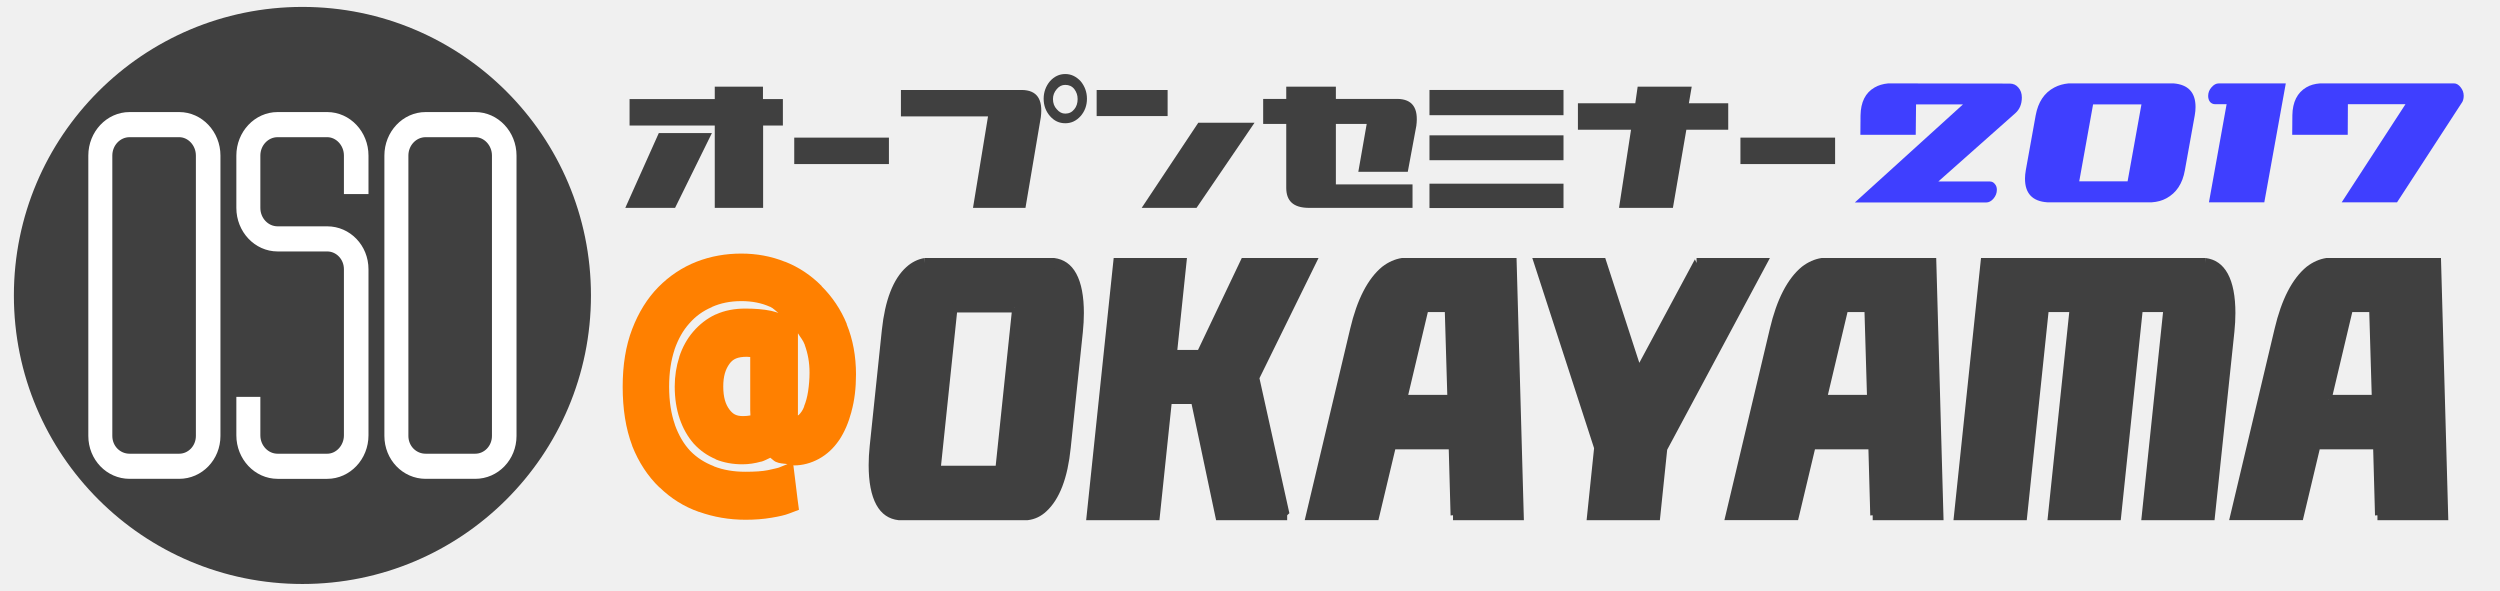
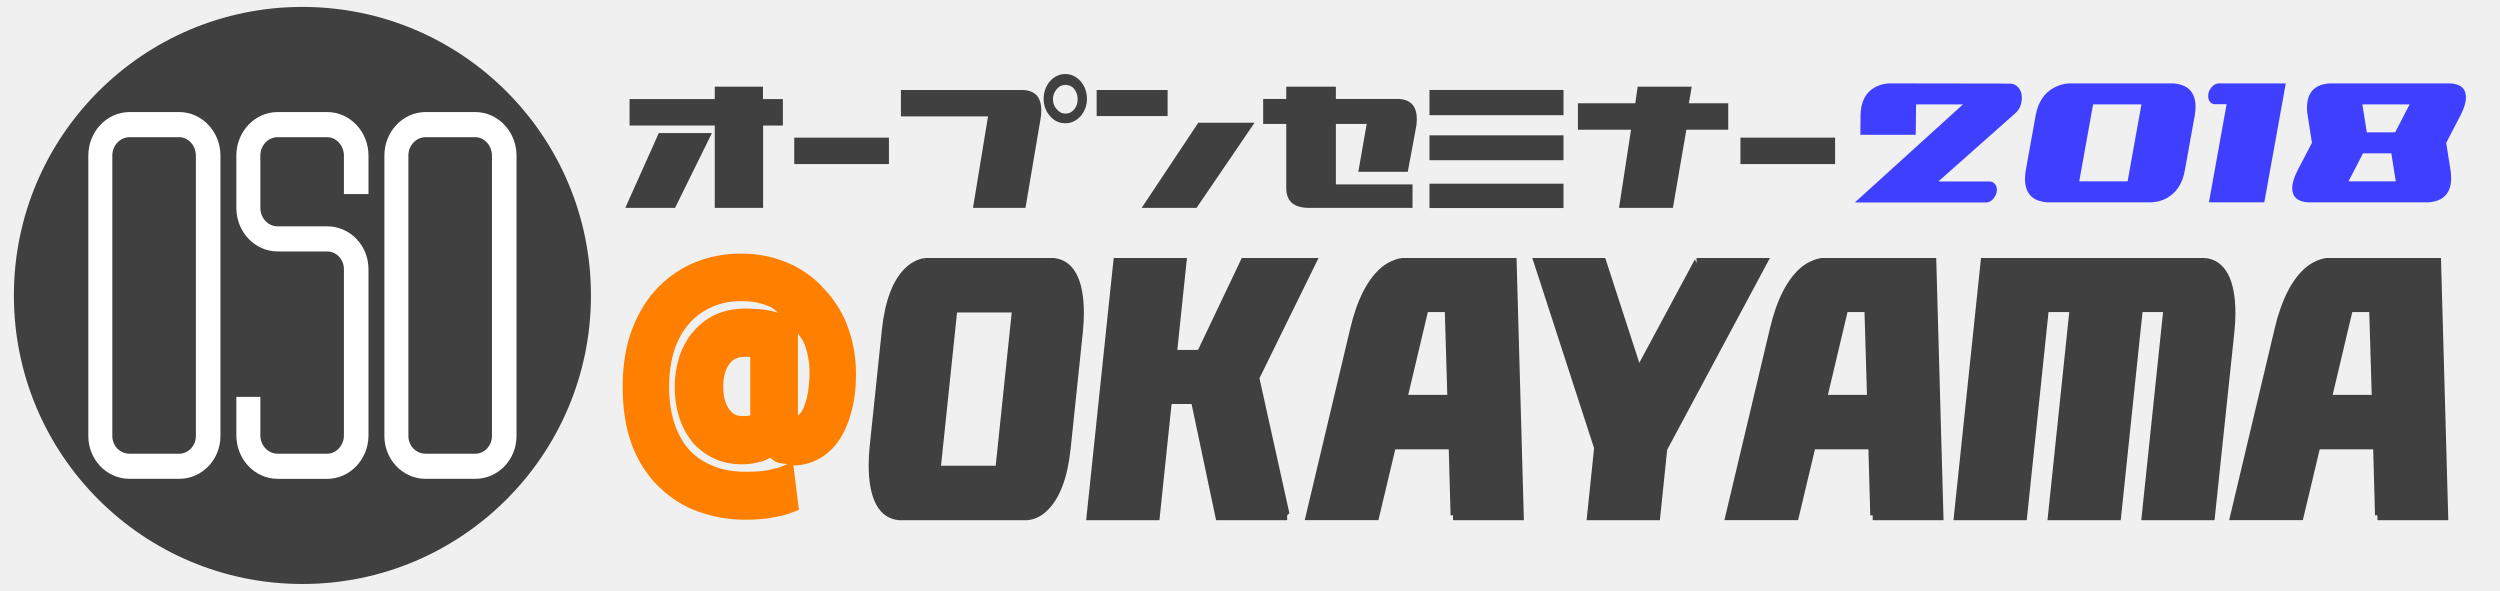
<svg xmlns="http://www.w3.org/2000/svg" xmlns:xlink="http://www.w3.org/1999/xlink" width="360.59" height="85.23" id="svg2" version="1.1">
  <defs id="defs4">
    <linearGradient id="linearGradient3884">
      <stop style="stop-color:#000000;stop-opacity:1;" offset="0" id="stop3886" />
      <stop style="stop-color:#000000;stop-opacity:0;" offset="1" id="stop3888" />
    </linearGradient>
    <linearGradient id="linearGradient3874">
      <stop style="stop-color:#4040ff;stop-opacity:1;" offset="0" id="stop3876" />
      <stop id="stop3882" offset="0.5" style="stop-color:#c0c0ff;stop-opacity:1;" />
      <stop style="stop-color:#4040ff;stop-opacity:1;" offset="1" id="stop3878" />
    </linearGradient>
    <linearGradient xlink:href="#linearGradient3874" id="linearGradient3880" x1="213.786" y1="323.068" x2="214.434" y2="350.925" gradientUnits="userSpaceOnUse" gradientTransform="translate(20.79455,7.398888)" />
    <linearGradient xlink:href="#linearGradient3884" id="linearGradient3890" x1="225.714" y1="343.791" x2="240.714" y2="371.648" gradientUnits="userSpaceOnUse" gradientTransform="translate(20.79455,7.398888)" />
    <linearGradient xlink:href="#linearGradient3884-2" id="linearGradient3890-9" x1="225.714" y1="343.791" x2="240.714" y2="371.648" gradientUnits="userSpaceOnUse" gradientTransform="translate(7.857143,15.71429)" />
    <linearGradient id="linearGradient3884-2">
      <stop style="stop-color:#000000;stop-opacity:1;" offset="0" id="stop3886-3" />
      <stop style="stop-color:#000000;stop-opacity:0;" offset="1" id="stop3888-7" />
    </linearGradient>
    <linearGradient xlink:href="#linearGradient3874-8" id="linearGradient3880-7" x1="213.786" y1="323.068" x2="214.434" y2="350.925" gradientUnits="userSpaceOnUse" gradientTransform="translate(7.857143,15.71429)" />
    <linearGradient id="linearGradient3874-8">
      <stop style="stop-color:#8080ff;stop-opacity:1;" offset="0" id="stop3876-1" />
      <stop id="stop3882-3" offset="0.5" style="stop-color:#e0e0ff;stop-opacity:1;" />
      <stop style="stop-color:#8080ff;stop-opacity:1;" offset="1" id="stop3878-5" />
    </linearGradient>
    <linearGradient xlink:href="#linearGradient3884-2" id="linearGradient3911" x1="225.714" y1="343.791" x2="240.714" y2="371.648" gradientUnits="userSpaceOnUse" gradientTransform="translate(7.857143,15.71429)" />
    <linearGradient xlink:href="#linearGradient3874-8" id="linearGradient3919" x1="213.786" y1="323.068" x2="214.434" y2="350.925" gradientUnits="userSpaceOnUse" gradientTransform="translate(7.857143,15.71429)" />
    <linearGradient id="linearGradient3921">
      <stop style="stop-color:#8080ff;stop-opacity:1;" offset="0" id="stop3923" />
      <stop id="stop3925" offset="0.5" style="stop-color:#e0e0ff;stop-opacity:1;" />
      <stop style="stop-color:#8080ff;stop-opacity:1;" offset="1" id="stop3927" />
    </linearGradient>
    <linearGradient y2="371.648" x2="240.714" y1="343.791" x1="225.714" gradientTransform="translate(20.79455,7.398878)" gradientUnits="userSpaceOnUse" id="linearGradient3931" xlink:href="#linearGradient3884-2" />
    <linearGradient y2="371.648" x2="240.714" y1="343.791" x1="225.714" gradientTransform="translate(124.4616,29.29427)" gradientUnits="userSpaceOnUse" id="linearGradient3931-4" xlink:href="#linearGradient3884-2-4" />
    <linearGradient id="linearGradient3884-2-4">
      <stop style="stop-color:#000000;stop-opacity:1;" offset="0" id="stop3886-3-4" />
      <stop style="stop-color:#000000;stop-opacity:0;" offset="1" id="stop3888-7-8" />
    </linearGradient>
    <linearGradient y2="371.648" x2="240.714" y1="343.791" x1="225.714" gradientTransform="translate(124.4616,29.29427)" gradientUnits="userSpaceOnUse" id="linearGradient3998" xlink:href="#linearGradient3884-2-4" />
    <linearGradient y2="371.648" x2="240.714" y1="343.791" x1="225.714" gradientTransform="translate(20.79455,7.398878)" gradientUnits="userSpaceOnUse" id="linearGradient4008" xlink:href="#linearGradient3884-2-4" />
    <linearGradient xlink:href="#linearGradient3884-2-4" id="linearGradient4045" gradientUnits="userSpaceOnUse" gradientTransform="translate(20.79455,7.398878)" x1="225.714" y1="343.791" x2="240.714" y2="371.648" />
    <linearGradient xlink:href="#linearGradient3884-2" id="linearGradient4047" gradientUnits="userSpaceOnUse" gradientTransform="translate(20.79455,7.398878)" x1="225.714" y1="343.791" x2="240.714" y2="371.648" />
    <linearGradient xlink:href="#linearGradient3884" id="linearGradient4049" gradientUnits="userSpaceOnUse" gradientTransform="translate(20.79455,7.398888)" x1="225.714" y1="343.791" x2="240.714" y2="371.648" />
    <linearGradient xlink:href="#linearGradient3874" id="linearGradient4051" gradientUnits="userSpaceOnUse" gradientTransform="translate(20.79455,7.398888)" x1="213.786" y1="323.068" x2="214.434" y2="350.925" />
    <linearGradient xlink:href="#linearGradient3884-2-4" id="linearGradient4079" gradientUnits="userSpaceOnUse" gradientTransform="translate(20.79455,7.398878)" x1="225.714" y1="343.791" x2="240.714" y2="371.648" />
    <linearGradient xlink:href="#linearGradient3884-2" id="linearGradient4081" gradientUnits="userSpaceOnUse" gradientTransform="translate(20.79455,7.398878)" x1="225.714" y1="343.791" x2="240.714" y2="371.648" />
    <linearGradient xlink:href="#linearGradient3884" id="linearGradient4083" gradientUnits="userSpaceOnUse" gradientTransform="translate(20.79455,7.398888)" x1="225.714" y1="343.791" x2="240.714" y2="371.648" />
    <linearGradient xlink:href="#linearGradient3874" id="linearGradient4085" gradientUnits="userSpaceOnUse" gradientTransform="translate(20.79455,7.398888)" x1="213.786" y1="323.068" x2="214.434" y2="350.925" />
    <linearGradient xlink:href="#linearGradient3884-2-4" id="linearGradient4136" gradientUnits="userSpaceOnUse" gradientTransform="translate(20.79455,7.398878)" x1="225.714" y1="343.791" x2="240.714" y2="371.648" />
    <linearGradient xlink:href="#linearGradient3884-2" id="linearGradient4138" gradientUnits="userSpaceOnUse" gradientTransform="translate(20.79455,7.398878)" x1="225.714" y1="343.791" x2="240.714" y2="371.648" />
    <linearGradient xlink:href="#linearGradient3884" id="linearGradient4140" gradientUnits="userSpaceOnUse" gradientTransform="translate(20.79455,7.398888)" x1="225.714" y1="343.791" x2="240.714" y2="371.648" />
    <linearGradient xlink:href="#linearGradient3874" id="linearGradient4142" gradientUnits="userSpaceOnUse" gradientTransform="translate(20.79455,7.398888)" x1="213.786" y1="323.068" x2="214.434" y2="350.925" />
    <linearGradient xlink:href="#linearGradient3884-2-4" id="linearGradient4170" gradientUnits="userSpaceOnUse" gradientTransform="translate(20.79455,7.398878)" x1="225.714" y1="343.791" x2="240.714" y2="371.648" />
    <linearGradient xlink:href="#linearGradient3884-2" id="linearGradient4172" gradientUnits="userSpaceOnUse" gradientTransform="translate(20.79455,7.398878)" x1="225.714" y1="343.791" x2="240.714" y2="371.648" />
    <linearGradient xlink:href="#linearGradient3884" id="linearGradient4174" gradientUnits="userSpaceOnUse" gradientTransform="translate(20.79455,7.398888)" x1="225.714" y1="343.791" x2="240.714" y2="371.648" />
    <linearGradient xlink:href="#linearGradient3874" id="linearGradient4176" gradientUnits="userSpaceOnUse" gradientTransform="translate(20.79455,7.398888)" x1="213.786" y1="323.068" x2="214.434" y2="350.925" />
    <linearGradient xlink:href="#linearGradient3884-2-4" id="linearGradient4209" gradientUnits="userSpaceOnUse" gradientTransform="translate(20.79455,7.398878)" x1="225.714" y1="343.791" x2="240.714" y2="371.648" />
    <linearGradient xlink:href="#linearGradient3884-2" id="linearGradient4211" gradientUnits="userSpaceOnUse" gradientTransform="translate(20.79455,7.398878)" x1="225.714" y1="343.791" x2="240.714" y2="371.648" />
    <linearGradient xlink:href="#linearGradient3884" id="linearGradient4213" gradientUnits="userSpaceOnUse" gradientTransform="translate(20.79455,7.398888)" x1="225.714" y1="343.791" x2="240.714" y2="371.648" />
    <linearGradient xlink:href="#linearGradient3874" id="linearGradient4215" gradientUnits="userSpaceOnUse" gradientTransform="translate(20.79455,7.398888)" x1="213.786" y1="323.068" x2="214.434" y2="350.925" />
    <linearGradient xlink:href="#linearGradient3884-2-4" id="linearGradient4249" gradientUnits="userSpaceOnUse" gradientTransform="translate(20.79455,7.398878)" x1="225.714" y1="343.791" x2="240.714" y2="371.648" />
    <linearGradient xlink:href="#linearGradient3884-2" id="linearGradient4251" gradientUnits="userSpaceOnUse" gradientTransform="translate(20.79455,7.398878)" x1="225.714" y1="343.791" x2="240.714" y2="371.648" />
    <linearGradient xlink:href="#linearGradient3884" id="linearGradient4253" gradientUnits="userSpaceOnUse" gradientTransform="translate(20.79455,7.398888)" x1="225.714" y1="343.791" x2="240.714" y2="371.648" />
    <linearGradient xlink:href="#linearGradient3874" id="linearGradient4255" gradientUnits="userSpaceOnUse" gradientTransform="translate(20.79455,7.398888)" x1="213.786" y1="323.068" x2="214.434" y2="350.925" />
    <linearGradient xlink:href="#linearGradient3884-2-4" id="linearGradient4281" gradientUnits="userSpaceOnUse" gradientTransform="translate(20.79455,7.398878)" x1="225.714" y1="343.791" x2="240.714" y2="371.648" />
    <linearGradient xlink:href="#linearGradient3884-2" id="linearGradient4283" gradientUnits="userSpaceOnUse" gradientTransform="translate(20.79455,7.398878)" x1="225.714" y1="343.791" x2="240.714" y2="371.648" />
    <linearGradient xlink:href="#linearGradient3884" id="linearGradient4285" gradientUnits="userSpaceOnUse" gradientTransform="translate(20.79455,7.398888)" x1="225.714" y1="343.791" x2="240.714" y2="371.648" />
    <linearGradient xlink:href="#linearGradient3874" id="linearGradient4287" gradientUnits="userSpaceOnUse" gradientTransform="translate(20.79455,7.398888)" x1="213.786" y1="323.068" x2="214.434" y2="350.925" />
    <linearGradient xlink:href="#linearGradient3884" id="linearGradient4291" gradientUnits="userSpaceOnUse" gradientTransform="matrix(1.27637,0,0,1.27637,-27.88458,260.7802)" x1="225.714" y1="343.791" x2="240.714" y2="371.648" />
    <linearGradient xlink:href="#linearGradient3874" id="linearGradient4293" gradientUnits="userSpaceOnUse" gradientTransform="matrix(1.27637,0,0,1.27637,-27.88458,260.7802)" x1="213.786" y1="323.068" x2="214.434" y2="350.925" />
    <linearGradient xlink:href="#linearGradient3884-2" id="linearGradient4297" gradientUnits="userSpaceOnUse" gradientTransform="matrix(1.27637,0,0,1.27637,-27.88458,260.7802)" x1="225.714" y1="343.791" x2="240.714" y2="371.648" />
    <linearGradient xlink:href="#linearGradient3884-2-4" id="linearGradient4301" gradientUnits="userSpaceOnUse" gradientTransform="matrix(1.27637,0,0,1.27637,-27.88458,260.7802)" x1="225.714" y1="343.791" x2="240.714" y2="371.648" />
    <linearGradient xlink:href="#linearGradient3884-2-4" id="linearGradient4374" gradientUnits="userSpaceOnUse" gradientTransform="matrix(1.27637,0,0,1.27637,-27.88458,260.7802)" x1="225.714" y1="343.791" x2="240.714" y2="371.648" />
    <linearGradient xlink:href="#linearGradient3884-2" id="linearGradient4376" gradientUnits="userSpaceOnUse" gradientTransform="matrix(1.27637,0,0,1.27637,-27.88458,260.7802)" x1="225.714" y1="343.791" x2="240.714" y2="371.648" />
    <linearGradient xlink:href="#linearGradient3884" id="linearGradient4378" gradientUnits="userSpaceOnUse" gradientTransform="matrix(1.27637,0,0,1.27637,-27.88458,260.7802)" x1="225.714" y1="343.791" x2="240.714" y2="371.648" />
    <linearGradient xlink:href="#linearGradient3874" id="linearGradient4380" gradientUnits="userSpaceOnUse" gradientTransform="matrix(1.27637,0,0,1.27637,-27.88458,260.7802)" x1="213.786" y1="323.068" x2="214.434" y2="350.925" />
    <linearGradient xlink:href="#linearGradient3884-2-4" id="linearGradient3112" gradientUnits="userSpaceOnUse" gradientTransform="matrix(1.27637,0,0,1.27637,-27.88458,260.7802)" x1="225.714" y1="343.791" x2="240.714" y2="371.648" />
    <linearGradient xlink:href="#linearGradient3884-2" id="linearGradient3114" gradientUnits="userSpaceOnUse" gradientTransform="matrix(1.27637,0,0,1.27637,-27.88458,260.7802)" x1="225.714" y1="343.791" x2="240.714" y2="371.648" />
    <linearGradient xlink:href="#linearGradient3884" id="linearGradient3116" gradientUnits="userSpaceOnUse" gradientTransform="matrix(1.27637,0,0,1.27637,-27.88458,260.7802)" x1="225.714" y1="343.791" x2="240.714" y2="371.648" />
    <linearGradient xlink:href="#linearGradient3874" id="linearGradient3118" gradientUnits="userSpaceOnUse" gradientTransform="matrix(1.27637,0,0,1.27637,-27.88458,260.7802)" x1="213.786" y1="323.068" x2="214.434" y2="350.925" />
    <linearGradient xlink:href="#linearGradient3884" id="linearGradient3122" gradientUnits="userSpaceOnUse" gradientTransform="matrix(1.27637,0,0,1.27637,-27.88458,260.7802)" x1="225.714" y1="343.791" x2="240.714" y2="371.648" />
    <linearGradient xlink:href="#linearGradient3874" id="linearGradient3124" gradientUnits="userSpaceOnUse" gradientTransform="matrix(1.27637,0,0,1.27637,-27.88458,260.7802)" x1="213.786" y1="323.068" x2="214.434" y2="350.925" />
    <linearGradient xlink:href="#linearGradient3884-2" id="linearGradient3128" gradientUnits="userSpaceOnUse" gradientTransform="matrix(1.27637,0,0,1.27637,-31.79397,263.0565)" x1="225.714" y1="343.791" x2="240.714" y2="371.648" />
    <linearGradient xlink:href="#linearGradient3884-2-4" id="linearGradient3132" gradientUnits="userSpaceOnUse" gradientTransform="matrix(1.27637,0,0,1.27637,-31.79397,263.0565)" x1="225.714" y1="343.791" x2="240.714" y2="371.648" />
    <linearGradient xlink:href="#linearGradient3874" id="linearGradient3923" gradientUnits="userSpaceOnUse" gradientTransform="matrix(1.27637,0,0,1.27637,-31.79397,263.0565)" x1="213.786" y1="323.068" x2="214.434" y2="350.925" />
    <linearGradient xlink:href="#linearGradient3874" id="linearGradient3925" gradientUnits="userSpaceOnUse" gradientTransform="matrix(1.27637,0,0,1.27637,-31.79397,263.0565)" x1="213.786" y1="323.068" x2="214.434" y2="350.925" />
    <linearGradient xlink:href="#linearGradient3884-2-4" id="linearGradient3129" gradientUnits="userSpaceOnUse" gradientTransform="matrix(1.27637,0,0,1.27637,-31.79397,263.0565)" x1="225.714" y1="343.791" x2="240.714" y2="371.648" />
    <linearGradient xlink:href="#linearGradient3884-2" id="linearGradient3131" gradientUnits="userSpaceOnUse" gradientTransform="matrix(1.27637,0,0,1.27637,-31.79397,263.0565)" x1="225.714" y1="343.791" x2="240.714" y2="371.648" />
    <linearGradient xlink:href="#linearGradient3874" id="linearGradient3133" gradientUnits="userSpaceOnUse" gradientTransform="matrix(1.27637,0,0,1.27637,-31.79397,263.0565)" x1="213.786" y1="323.068" x2="214.434" y2="350.925" />
    <linearGradient xlink:href="#linearGradient3874" id="linearGradient3135" gradientUnits="userSpaceOnUse" gradientTransform="matrix(1.27637,0,0,1.27637,-31.79397,263.0565)" x1="213.786" y1="323.068" x2="214.434" y2="350.925" />
    <linearGradient xlink:href="#linearGradient3884-2-4" id="linearGradient3163" gradientUnits="userSpaceOnUse" gradientTransform="matrix(1.27637,0,0,1.27637,-31.79397,263.0565)" x1="225.714" y1="343.791" x2="240.714" y2="371.648" />
    <linearGradient xlink:href="#linearGradient3884-2" id="linearGradient3165" gradientUnits="userSpaceOnUse" gradientTransform="matrix(1.27637,0,0,1.27637,-31.79397,263.0565)" x1="225.714" y1="343.791" x2="240.714" y2="371.648" />
    <linearGradient xlink:href="#linearGradient3874" id="linearGradient3167" gradientUnits="userSpaceOnUse" gradientTransform="matrix(1.27637,0,0,1.27637,-31.79397,263.0565)" x1="213.786" y1="323.068" x2="214.434" y2="350.925" />
    <linearGradient xlink:href="#linearGradient3874" id="linearGradient3169" gradientUnits="userSpaceOnUse" gradientTransform="matrix(1.27637,0,0,1.27637,-31.79397,263.0565)" x1="213.786" y1="323.068" x2="214.434" y2="350.925" />
    <linearGradient xlink:href="#linearGradient3884-2-4" id="linearGradient3195" gradientUnits="userSpaceOnUse" gradientTransform="matrix(1.27637,0,0,1.27637,-31.79397,263.0565)" x1="225.714" y1="343.791" x2="240.714" y2="371.648" />
    <linearGradient xlink:href="#linearGradient3884-2" id="linearGradient3197" gradientUnits="userSpaceOnUse" gradientTransform="matrix(1.27637,0,0,1.27637,-31.79397,263.0565)" x1="225.714" y1="343.791" x2="240.714" y2="371.648" />
    <linearGradient xlink:href="#linearGradient3874" id="linearGradient3199" gradientUnits="userSpaceOnUse" gradientTransform="matrix(1.27637,0,0,1.27637,-31.79397,263.0565)" x1="213.786" y1="323.068" x2="214.434" y2="350.925" />
    <linearGradient xlink:href="#linearGradient3874" id="linearGradient3201" gradientUnits="userSpaceOnUse" gradientTransform="matrix(1.27637,0,0,1.27637,-31.79397,263.0565)" x1="213.786" y1="323.068" x2="214.434" y2="350.925" />
    <linearGradient xlink:href="#linearGradient3884-2-4" id="linearGradient3229" gradientUnits="userSpaceOnUse" gradientTransform="matrix(1.27637,0,0,1.27637,-31.79397,263.0565)" x1="225.714" y1="343.791" x2="240.714" y2="371.648" />
    <linearGradient xlink:href="#linearGradient3884-2" id="linearGradient3231" gradientUnits="userSpaceOnUse" gradientTransform="matrix(1.27637,0,0,1.27637,-31.79397,263.0565)" x1="225.714" y1="343.791" x2="240.714" y2="371.648" />
    <linearGradient xlink:href="#linearGradient3874" id="linearGradient3233" gradientUnits="userSpaceOnUse" gradientTransform="matrix(1.27637,0,0,1.27637,-31.79397,263.0565)" x1="213.786" y1="323.068" x2="214.434" y2="350.925" />
    <linearGradient xlink:href="#linearGradient3874" id="linearGradient3235" gradientUnits="userSpaceOnUse" gradientTransform="matrix(1.27637,0,0,1.27637,-31.79397,263.0565)" x1="213.786" y1="323.068" x2="214.434" y2="350.925" />
    <linearGradient xlink:href="#linearGradient3884-2-4" id="linearGradient3137" gradientUnits="userSpaceOnUse" gradientTransform="matrix(1.27637,0,0,1.27637,-31.79397,263.0565)" x1="225.714" y1="343.791" x2="240.714" y2="371.648" />
    <linearGradient xlink:href="#linearGradient3884-2" id="linearGradient3139" gradientUnits="userSpaceOnUse" gradientTransform="matrix(1.27637,0,0,1.27637,-31.79397,263.0565)" x1="225.714" y1="343.791" x2="240.714" y2="371.648" />
    <linearGradient xlink:href="#linearGradient3874" id="linearGradient3141" gradientUnits="userSpaceOnUse" gradientTransform="matrix(1.27637,0,0,1.27637,-31.79397,263.0565)" x1="213.786" y1="323.068" x2="214.434" y2="350.925" />
    <linearGradient xlink:href="#linearGradient3874" id="linearGradient3143" gradientUnits="userSpaceOnUse" gradientTransform="matrix(1.27637,0,0,1.27637,-31.79397,263.0565)" x1="213.786" y1="323.068" x2="214.434" y2="350.925" />
    <linearGradient xlink:href="#linearGradient3884-2" id="linearGradient3153" gradientUnits="userSpaceOnUse" gradientTransform="matrix(0.9670642,0,0,0.9670642,25.11024,366.5272)" x1="225.714" y1="343.791" x2="240.714" y2="371.648" />
    <linearGradient xlink:href="#linearGradient3884-2-4" id="linearGradient3157" gradientUnits="userSpaceOnUse" gradientTransform="matrix(0.9670642,0,0,0.9670642,25.11024,366.5272)" x1="225.714" y1="343.791" x2="240.714" y2="371.648" />
    <linearGradient xlink:href="#linearGradient3884-2-4" id="linearGradient3935" gradientUnits="userSpaceOnUse" gradientTransform="matrix(0.9670642,0,0,0.9670642,25.11024,366.5272)" x1="225.714" y1="343.791" x2="240.714" y2="371.648" />
    <linearGradient xlink:href="#linearGradient3884-2" id="linearGradient3937" gradientUnits="userSpaceOnUse" gradientTransform="matrix(0.9670642,0,0,0.9670642,25.11024,366.5272)" x1="225.714" y1="343.791" x2="240.714" y2="371.648" />
    <linearGradient xlink:href="#linearGradient3884-2-4" id="linearGradient3965" gradientUnits="userSpaceOnUse" gradientTransform="matrix(0.9670642,0,0,0.9670642,25.11024,366.5272)" x1="225.714" y1="343.791" x2="240.714" y2="371.648" />
    <linearGradient xlink:href="#linearGradient3884-2" id="linearGradient3967" gradientUnits="userSpaceOnUse" gradientTransform="matrix(0.9670642,0,0,0.9670642,25.11024,366.5272)" x1="225.714" y1="343.791" x2="240.714" y2="371.648" />
    <linearGradient xlink:href="#linearGradient3884-2-4" id="linearGradient4021" gradientUnits="userSpaceOnUse" gradientTransform="matrix(0.9670642,0,0,0.9670642,25.11024,366.5272)" x1="225.714" y1="343.791" x2="240.714" y2="371.648" />
    <linearGradient xlink:href="#linearGradient3884-2" id="linearGradient4023" gradientUnits="userSpaceOnUse" gradientTransform="matrix(0.9670642,0,0,0.9670642,25.11024,366.5272)" x1="225.714" y1="343.791" x2="240.714" y2="371.648" />
    <linearGradient xlink:href="#linearGradient3884-2" id="linearGradient4029" gradientUnits="userSpaceOnUse" gradientTransform="matrix(0.9670642,0,0,0.9670642,26.6931,373.0366)" x1="225.714" y1="343.791" x2="240.714" y2="371.648" />
    <linearGradient xlink:href="#linearGradient3884-2-4" id="linearGradient4033" gradientUnits="userSpaceOnUse" gradientTransform="matrix(0.9670642,0,0,0.9670642,26.69309,373.0366)" x1="225.714" y1="343.791" x2="240.714" y2="371.648" />
    <linearGradient xlink:href="#linearGradient3884-2-4" id="linearGradient4060" gradientUnits="userSpaceOnUse" gradientTransform="matrix(0.9670642,0,0,0.9670642,26.69309,373.0366)" x1="225.714" y1="343.791" x2="240.714" y2="371.648" />
    <linearGradient xlink:href="#linearGradient3884-2" id="linearGradient4062" gradientUnits="userSpaceOnUse" gradientTransform="matrix(0.9670642,0,0,0.9670642,26.6931,373.0366)" x1="225.714" y1="343.791" x2="240.714" y2="371.648" />
    <linearGradient xlink:href="#linearGradient3884-2-4" id="linearGradient4120" gradientUnits="userSpaceOnUse" gradientTransform="matrix(0.9670642,0,0,0.9670642,26.69309,373.0366)" x1="225.714" y1="343.791" x2="240.714" y2="371.648" />
    <linearGradient xlink:href="#linearGradient3884-2" id="linearGradient4122" gradientUnits="userSpaceOnUse" gradientTransform="matrix(0.9670642,0,0,0.9670642,26.6931,373.0366)" x1="225.714" y1="343.791" x2="240.714" y2="371.648" />
    <linearGradient xlink:href="#linearGradient3884-2-4" id="linearGradient4177" gradientUnits="userSpaceOnUse" gradientTransform="matrix(0.9670642,0,0,0.9670642,26.69309,373.0366)" x1="225.714" y1="343.791" x2="240.714" y2="371.648" />
    <linearGradient xlink:href="#linearGradient3884-2" id="linearGradient4179" gradientUnits="userSpaceOnUse" gradientTransform="matrix(0.9670642,0,0,0.9670642,26.6931,373.0366)" x1="225.714" y1="343.791" x2="240.714" y2="371.648" />
    <linearGradient xlink:href="#linearGradient3884-2-4" id="linearGradient4205" gradientUnits="userSpaceOnUse" gradientTransform="matrix(0.9670642,0,0,0.9670642,26.69309,373.0366)" x1="225.714" y1="343.791" x2="240.714" y2="371.648" />
    <linearGradient xlink:href="#linearGradient3884-2" id="linearGradient4207" gradientUnits="userSpaceOnUse" gradientTransform="matrix(0.9670642,0,0,0.9670642,26.6931,373.0366)" x1="225.714" y1="343.791" x2="240.714" y2="371.648" />
    <linearGradient xlink:href="#linearGradient3884-2" id="linearGradient4214" gradientUnits="userSpaceOnUse" gradientTransform="matrix(0.9670642,0,0,0.9670642,28.26161,371.7634)" x1="225.714" y1="343.791" x2="240.714" y2="371.648" />
    <linearGradient xlink:href="#linearGradient3884-2-4" id="linearGradient4218" gradientUnits="userSpaceOnUse" gradientTransform="matrix(0.9670642,0,0,0.9670642,28.2616,371.7634)" x1="225.714" y1="343.791" x2="240.714" y2="371.648" />
    <linearGradient xlink:href="#linearGradient3884-2-4" id="linearGradient4326" gradientUnits="userSpaceOnUse" gradientTransform="matrix(0.9670642,0,0,0.9670642,28.2616,371.7634)" x1="225.714" y1="343.791" x2="240.714" y2="371.648" />
    <linearGradient xlink:href="#linearGradient3884-2" id="linearGradient4328" gradientUnits="userSpaceOnUse" gradientTransform="matrix(0.9670642,0,0,0.9670642,28.26161,371.7634)" x1="225.714" y1="343.791" x2="240.714" y2="371.648" />
    <linearGradient xlink:href="#linearGradient3884-2" id="linearGradient4334" gradientUnits="userSpaceOnUse" gradientTransform="matrix(0.9670642,0,0,0.9670642,28.26161,371.7636)" x1="225.714" y1="343.791" x2="240.714" y2="371.648" />
    <linearGradient xlink:href="#linearGradient3884-2-4" id="linearGradient4338" gradientUnits="userSpaceOnUse" gradientTransform="matrix(0.9670642,0,0,0.9670642,28.2616,371.7636)" x1="225.714" y1="343.791" x2="240.714" y2="371.648" />
    <linearGradient xlink:href="#linearGradient3884-2-4" id="linearGradient4365" gradientUnits="userSpaceOnUse" gradientTransform="matrix(0.9670642,0,0,0.9670642,28.2616,371.7636)" x1="225.714" y1="343.791" x2="240.714" y2="371.648" />
    <linearGradient xlink:href="#linearGradient3884-2" id="linearGradient4367" gradientUnits="userSpaceOnUse" gradientTransform="matrix(0.9670642,0,0,0.9670642,28.26161,371.7636)" x1="225.714" y1="343.791" x2="240.714" y2="371.648" />
    <linearGradient xlink:href="#linearGradient3884-2-4" id="linearGradient4395" gradientUnits="userSpaceOnUse" gradientTransform="matrix(0.9670642,0,0,0.9670642,28.2616,371.7636)" x1="225.714" y1="343.791" x2="240.714" y2="371.648" />
    <linearGradient xlink:href="#linearGradient3884-2" id="linearGradient4397" gradientUnits="userSpaceOnUse" gradientTransform="matrix(0.9670642,0,0,0.9670642,28.26161,371.7636)" x1="225.714" y1="343.791" x2="240.714" y2="371.648" />
    <linearGradient xlink:href="#linearGradient3884-2-4" id="linearGradient3174" gradientUnits="userSpaceOnUse" gradientTransform="matrix(0.9670642,0,0,0.9670642,28.2616,371.7636)" x1="225.714" y1="343.791" x2="240.714" y2="371.648" />
    <linearGradient xlink:href="#linearGradient3884-2" id="linearGradient3176" gradientUnits="userSpaceOnUse" gradientTransform="matrix(0.9670642,0,0,0.9670642,28.26161,371.7636)" x1="225.714" y1="343.791" x2="240.714" y2="371.648" />
    <linearGradient xlink:href="#linearGradient3884-2-4" id="linearGradient3179" gradientUnits="userSpaceOnUse" gradientTransform="matrix(0.9670642,0,0,0.9670642,28.2616,371.7636)" x1="225.714" y1="343.791" x2="240.714" y2="371.648" />
    <linearGradient xlink:href="#linearGradient3884-2" id="linearGradient3181" gradientUnits="userSpaceOnUse" gradientTransform="matrix(0.9670642,0,0,0.9670642,28.26161,371.7636)" x1="225.714" y1="343.791" x2="240.714" y2="371.648" />
    <linearGradient xlink:href="#linearGradient3884-2-4" id="linearGradient3217" gradientUnits="userSpaceOnUse" gradientTransform="matrix(0.9670642,0,0,0.9670642,28.2616,371.7636)" x1="225.714" y1="343.791" x2="240.714" y2="371.648" />
    <linearGradient xlink:href="#linearGradient3884-2" id="linearGradient3219" gradientUnits="userSpaceOnUse" gradientTransform="matrix(0.9670642,0,0,0.9670642,28.26161,371.7636)" x1="225.714" y1="343.791" x2="240.714" y2="371.648" />
    <linearGradient xlink:href="#linearGradient3884-2" id="linearGradient3234" gradientUnits="userSpaceOnUse" gradientTransform="matrix(0.9670642,0,0,0.9670642,224.1296,363.6768)" x1="225.714" y1="343.791" x2="240.714" y2="371.648" />
    <linearGradient xlink:href="#linearGradient3884-2-4" id="linearGradient3238" gradientUnits="userSpaceOnUse" gradientTransform="matrix(0.9670642,0,0,0.9670642,224.1296,363.6768)" x1="225.714" y1="343.791" x2="240.714" y2="371.648" />
  </defs>
  <g id="layer1" transform="translate(-182.7869,-482.5687)">
-     <g transform="scale(0.9209188,1.085872)" style="font-style:normal;font-weight:normal;font-size:24.916px;line-height:125%;font-family:Sans;letter-spacing:0px;word-spacing:0px;fill:#3f3fff;fill-opacity:1;stroke:none" id="text3146">
-       <path d="m 488.986,471.304 16.943,-13.031 -7.35,0 -0.05,4.036 -8.671,0 0.025,-2.566 q 0.05,-2.666 2.193,-3.712 0.897,-0.448 2.143,-0.548 l 19.036,0.025 q 0.822,0 1.345,0.523 0.548,0.523 0.548,1.321 0,1.321 -1.022,2.093 l -12.059,9.069 8.073,0 q 0.473,0 0.772,0.324 0.324,0.299 0.324,0.772 0,0.648 -0.523,1.171 -0.523,0.523 -1.171,0.523 l -20.556,0 z" style="font-style:normal;font-variant:normal;font-weight:bold;font-stretch:normal;font-family:NationalyzeALP;-inkscape-font-specification:'NationalyzeALP Bold';fill:#3f3fff;fill-opacity:1" id="path4295" />
-       <path d="m 522.469,455.483 q -1.246,0.1 -2.242,0.548 -2.342,1.046 -2.915,3.712 l -1.545,7.275 q -0.125,0.598 -0.125,1.121 0,2.94 3.488,3.139 l 16.395,0 q 1.271,-0.075 2.242,-0.523 2.367,-1.071 2.915,-3.737 l 1.545,-7.275 q 0.125,-0.598 0.125,-1.121 0,-2.915 -3.463,-3.139 l -16.419,0 z m 11.411,2.791 -2.168,10.215 -7.574,0 2.168,-10.215 7.574,0 z" style="font-style:normal;font-variant:normal;font-weight:bold;font-stretch:normal;font-family:NationalyzeALP;-inkscape-font-specification:'NationalyzeALP Bold';fill:#3f3fff;fill-opacity:1" id="path4297" />
-       <path d="m 545.998,455.483 q -0.623,0 -1.146,0.523 -0.523,0.498 -0.523,1.146 0,0.473 0.299,0.797 0.324,0.299 0.797,0.299 l 1.794,0 -2.766,13.031 8.671,0 3.364,-15.797 -10.49,0 z" style="font-style:normal;font-variant:normal;font-weight:bold;font-stretch:normal;font-family:NationalyzeALP;-inkscape-font-specification:'NationalyzeALP Bold';fill:#3f3fff;fill-opacity:1" id="path4299" />
-       <path d="m 584.352,457.127 q 0,-0.623 -0.473,-1.121 -0.473,-0.523 -1.046,-0.523 l -20.979,0 q -1.246,0.075 -2.143,0.523 -2.143,1.071 -2.193,3.712 l -0.025,2.591 8.696,0 0.025,-4.061 9.02,0 -9.991,13.031 8.671,0 10.24,-13.355 q 0.199,-0.349 0.199,-0.797 z" style="font-style:normal;font-variant:normal;font-weight:bold;font-stretch:normal;font-family:NationalyzeALP;-inkscape-font-specification:'NationalyzeALP Bold';fill:#3f3fff;fill-opacity:1" id="path4301" />
+     <g aria-label="2018" transform="scale(0.9209188,1.085872)" style="font-style:normal;font-weight:normal;line-height:0%;font-family:sans-serif;letter-spacing:0px;word-spacing:0px;fill:#3f3fff;fill-opacity:1;stroke:none" id="text3146">
+       <path d="m 488.986,471.304 16.943,-13.031 h -7.35 l -0.05,4.036 h -8.671 l 0.025,-2.566 q 0.05,-2.666 2.193,-3.712 0.897,-0.448 2.143,-0.548 l 19.036,0.025 q 0.822,0 1.345,0.523 0.548,0.523 0.548,1.321 0,1.321 -1.022,2.093 l -12.059,9.069 h 8.073 q 0.473,0 0.772,0.324 0.324,0.299 0.324,0.772 0,0.648 -0.523,1.171 -0.523,0.523 -1.171,0.523 z" style="font-style:normal;font-variant:normal;font-weight:bold;font-stretch:normal;font-size:24.916px;line-height:1.25;fill:#3f3fff;fill-opacity:1" id="path4652" />
+       <path d="m 522.469,455.483 q -1.246,0.1 -2.242,0.548 -2.342,1.046 -2.915,3.712 l -1.545,7.275 q -0.125,0.598 -0.125,1.121 0,2.94 3.488,3.139 h 16.395 q 1.271,-0.075 2.242,-0.523 2.367,-1.071 2.915,-3.737 l 1.545,-7.275 q 0.125,-0.598 0.125,-1.121 0,-2.915 -3.463,-3.139 z m 11.411,2.791 -2.168,10.215 h -7.574 l 2.168,-10.215 z" style="font-style:normal;font-variant:normal;font-weight:bold;font-stretch:normal;font-size:24.916px;line-height:1.25;fill:#3f3fff;fill-opacity:1" id="path4654" />
+       <path d="m 545.998,455.483 q -0.623,0 -1.146,0.523 -0.523,0.498 -0.523,1.146 0,0.473 0.299,0.797 0.324,0.299 0.797,0.299 h 1.794 l -2.766,13.031 h 8.671 l 3.364,-15.797 z" style="font-style:normal;font-variant:normal;font-weight:bold;font-stretch:normal;font-size:24.916px;line-height:1.25;fill:#3f3fff;fill-opacity:1" id="path4656" />
+       <path d="m 582.21,455.483 h -18.861 q -3.538,0.199 -3.538,3.239 0,0.473 0.1,0.997 l 0.673,3.663 -2.242,3.638 q -0.847,1.395 -0.847,2.367 0,1.769 2.492,1.894 h 18.861 q 3.538,-0.224 3.538,-3.239 0,-0.473 -0.1,-1.022 l -0.673,-3.638 2.242,-3.663 q 0.847,-1.395 0.847,-2.367 0,-1.769 -2.492,-1.869 z m -15.896,13.006 2.267,-3.712 h 4.435 l 0.698,3.712 z m 7.3,-6.503 h -4.435 l -0.698,-3.712 h 7.4 z" style="font-style:normal;font-variant:normal;font-weight:bold;font-stretch:normal;font-size:24.916px;line-height:1.25;fill:#3f3fff;fill-opacity:1" id="path4658" />
    </g>
-     <text xml:space="preserve" style="font-size:40px;font-style:normal;font-variant:normal;font-weight:normal;font-stretch:normal;line-height:125%;letter-spacing:0px;word-spacing:0px;fill:#000000;fill-opacity:1;stroke:none;font-family:Dunn;-inkscape-font-specification:Dunn" x="176.429" y="316.648" id="text3795">
-       <tspan id="tspan3797" x="176.429" y="316.648" />
+     <text xml:space="preserve" style="font-style:normal;font-variant:normal;font-weight:normal;font-stretch:normal;line-height:0%;font-family:Dunn;-inkscape-font-specification:Dunn;letter-spacing:0px;word-spacing:0px;fill:#000000;fill-opacity:1;stroke:none" x="176.429" y="316.648" id="text3795">
+       <tspan id="tspan3797" x="176.429" y="316.648" style="font-size:40px;line-height:1.25"> </tspan>
    </text>
    <path transform="matrix(0.3771162,0,0,0.3771162,75.15585,398.9016)" style="fill:#404040;fill-opacity:1;fill-rule:nonzero;stroke:none" d="m 511.429,334.862 c 0,60.949 -49.409,110.357 -110.357,110.357 -60.949,0 -110.357,-49.409 -110.357,-110.357 0,-60.949 49.409,-110.357 110.357,-110.357 60.949,0 110.357,49.409 110.357,110.357 z" id="path4105" />
    <g style="font-size:80.389px;font-style:normal;font-variant:normal;font-weight:normal;font-stretch:normal;line-height:125%;letter-spacing:0px;word-spacing:0px;fill:#ffffff;fill-opacity:1;stroke:none;font-family:Dunn;-inkscape-font-specification:Dunn" id="text3791">
      <path d="m 211.606,545.441 c 0,1.769 -1.367,3.135 -2.974,3.135 l -7.155,0 c -1.688,0 -3.055,-1.367 -3.055,-3.135 l 0,-40.435 c 0,-1.769 1.367,-3.216 3.055,-3.216 l 7.155,0 c 1.608,0 2.974,1.447 2.974,3.216 l 0,40.435 m -2.974,5.627 c 2.974,0 5.386,-2.492 5.386,-5.627 l 0,-40.435 c 0,-3.135 -2.412,-5.708 -5.386,-5.708 l -7.155,0 c -2.974,0 -5.386,2.572 -5.386,5.708 l 0,40.435 c 0,3.135 2.412,5.627 5.386,5.627 l 7.155,0" style="letter-spacing:-2.985px;fill:#ffffff;stroke:#ffffff;stroke-width:1.131;stroke-miterlimit:4;stroke-opacity:1" id="path3950" />
      <path d="m 229.984,551.069 c 2.974,0 5.386,-2.572 5.386,-5.708 l 0,-19.695 0,-0.884 0,-3.376 c 0,-3.135 -2.412,-5.627 -5.386,-5.627 l -1.447,0 -4.341,0 -1.367,0 c -1.688,0 -3.055,-1.447 -3.055,-3.216 l 0,-7.557 c 0,-1.769 1.367,-3.216 3.055,-3.216 l 7.155,0 c 1.608,0 2.974,1.447 2.974,3.216 l 0,4.984 2.412,0 0,-4.984 c 0,-3.135 -2.412,-5.708 -5.386,-5.708 l -7.155,0 c -2.974,0 -5.386,2.572 -5.386,5.708 l 0,7.557 c 0,3.135 2.412,5.708 5.386,5.708 l 1.367,0 4.341,0 1.447,0 c 1.608,0 2.974,1.367 2.974,3.135 l 0,3.376 0,0.884 0,19.695 c 0,1.769 -1.367,3.216 -2.974,3.216 l -7.155,0 c -1.688,0 -3.055,-1.447 -3.055,-3.216 l 0,-4.984 -2.331,0 0,4.984 c 0,3.135 2.412,5.708 5.386,5.708 l 7.155,0" style="letter-spacing:-2.985px;fill:#ffffff;stroke:#ffffff;stroke-width:1.131;stroke-miterlimit:4;stroke-opacity:1" id="path3952" />
      <path d="m 254.31,545.441 c 0,1.769 -1.367,3.135 -2.974,3.135 l -7.155,0 c -1.688,0 -3.055,-1.367 -3.055,-3.135 l 0,-40.435 c 0,-1.769 1.367,-3.216 3.055,-3.216 l 7.155,0 c 1.608,0 2.974,1.447 2.974,3.216 l 0,40.435 m -2.974,5.627 c 2.974,0 5.386,-2.492 5.386,-5.627 l 0,-40.435 c 0,-3.135 -2.412,-5.708 -5.386,-5.708 l -7.155,0 c -2.974,0 -5.386,2.572 -5.386,5.708 l 0,40.435 c 0,3.135 2.412,5.627 5.386,5.627 l 7.155,0" style="letter-spacing:-2.985px;fill:#ffffff;stroke:#ffffff;stroke-width:1.131;stroke-miterlimit:4;stroke-opacity:1" id="path3954" />
    </g>
    <g id="text3757" style="font-size:24px;font-style:normal;font-variant:normal;font-weight:normal;font-stretch:normal;line-height:125%;letter-spacing:0px;word-spacing:0px;fill:#404040;fill-opacity:1;stroke:none;font-family:Ricty;-inkscape-font-specification:Ricty" transform="matrix(0.9498974,0,0,1.052745,3.258448,-22.07237)">
      <path id="path3933" style="stroke:#404040;stroke-width:0;stroke-miterlimit:4;stroke-opacity:1;font-family:TowerGothicKT;-inkscape-font-specification:TowerGothicKT;fill:#404040;fill-opacity:1" d="m 284.593,496.556 12.936,0 0,11.28 7.344,0 0,-11.28 3,0 0,-3.624 -3.024,0 0,-1.704 -7.32,0 0,1.704 -12.936,0 0,3.624 m -0.648,11.28 7.56,0 5.592,-10.248 -8.064,0 -5.088,10.248" />
      <path id="path3935" style="stroke:#404040;stroke-width:0;stroke-miterlimit:4;stroke-opacity:1;font-family:TowerGothicKT;-inkscape-font-specification:TowerGothicKT;fill:#404040;fill-opacity:1" d="m 309.599,501.836 14.376,0 0,-3.624 -14.376,0 0,3.624" />
      <path id="path3937" style="stroke:#404040;stroke-width:0;stroke-miterlimit:4;stroke-opacity:1;font-family:TowerGothicKT;-inkscape-font-specification:TowerGothicKT;fill:#404040;fill-opacity:1" d="m 347.469,492.884 c 0,0.936 0.336,1.728 0.96,2.376 0.648,0.672 1.416,0.984 2.328,0.984 0.888,0 1.656,-0.312 2.328,-0.984 0.624,-0.648 0.96,-1.44 0.96,-2.376 0,-0.912 -0.336,-1.728 -0.96,-2.4 -0.672,-0.648 -1.44,-0.984 -2.328,-0.984 -0.912,0 -1.68,0.336 -2.328,0.984 -0.624,0.672 -0.96,1.488 -0.96,2.4 m 1.416,0.048 c 0,-0.528 0.192,-0.96 0.576,-1.368 0.384,-0.408 0.792,-0.576 1.296,-0.576 0.552,0 1.008,0.168 1.368,0.576 0.336,0.408 0.504,0.84 0.504,1.368 0,0.552 -0.168,1.032 -0.504,1.392 -0.36,0.408 -0.816,0.6 -1.368,0.6 -0.504,0 -0.912,-0.192 -1.296,-0.6 -0.384,-0.36 -0.576,-0.84 -0.576,-1.392 m -23.088,2.376 13.224,0 -2.28,12.528 7.968,0 2.328,-12.408 c 0.36,-2.496 -0.6,-3.72 -2.88,-3.744 l -18.36,0 0,3.624" />
      <path id="path3939" style="stroke:#404040;stroke-width:0;stroke-miterlimit:4;stroke-opacity:1;font-family:TowerGothicKT;-inkscape-font-specification:TowerGothicKT;fill:#404040;fill-opacity:1" d="m 355.517,495.26 10.776,0 0,-3.576 -10.776,0 0,3.576 m 6.84,12.576 8.328,0 8.808,-11.664 -8.544,0 -8.592,11.664" />
      <path id="path3941" style="stroke:#404040;stroke-width:0;stroke-miterlimit:4;stroke-opacity:1;font-family:TowerGothicKT;-inkscape-font-specification:TowerGothicKT;fill:#404040;fill-opacity:1" d="m 380.802,496.34 3.504,0 0,8.76 c 0,1.8 1.104,2.712 3.36,2.736 l 15.816,0 0,-3.216 -11.64,0 0,-8.28 4.68,0 -1.272,6.552 7.512,0 1.296,-6.288 c 0.36,-2.448 -0.6,-3.672 -2.88,-3.696 l -9.336,0 0,-1.68 -7.536,0 0,1.68 -3.504,0 0,3.432" />
      <path id="path3943" style="stroke:#404040;stroke-width:0;stroke-miterlimit:4;stroke-opacity:1;font-family:TowerGothicKT;-inkscape-font-specification:TowerGothicKT;fill:#404040;fill-opacity:1" d="m 406.054,495.14 20.352,0 0,-3.456 -20.352,0 0,3.456 m 0,6.168 20.352,0 0,-3.408 -20.352,0 0,3.408 m 0,6.552 20.352,0 0,-3.336 -20.352,0 0,3.336" />
      <path id="path3945" style="stroke:#404040;stroke-width:0;stroke-miterlimit:4;stroke-opacity:1;font-family:TowerGothicKT;-inkscape-font-specification:TowerGothicKT;fill:#404040;fill-opacity:1" d="m 428.595,497.132 8.064,0 -1.824,10.704 8.184,0 2.04,-10.704 6.36,0 0,-3.624 -5.976,0 0.432,-2.28 -8.208,0 -0.36,2.28 -8.712,0 0,3.624" />
      <path id="path3947" style="stroke:#404040;stroke-width:0;stroke-miterlimit:4;stroke-opacity:1;font-family:TowerGothicKT;-inkscape-font-specification:TowerGothicKT;fill:#404040;fill-opacity:1" d="m 453.271,501.836 14.376,0 0,-3.624 -14.376,0 0,3.624" />
    </g>
    <g transform="scale(0.9572266,1.044685)" style="font-size:38.361px;font-style:normal;font-variant:normal;font-weight:normal;font-stretch:normal;line-height:125%;letter-spacing:0px;word-spacing:0px;fill:#ff8000;fill-opacity:1;stroke:#ff8000;stroke-width:3.705;stroke-miterlimit:4;stroke-opacity:1;font-family:Dunn;-inkscape-font-specification:Dunn" id="text3799">
      <path style="font-size:medium;font-style:normal;font-variant:normal;font-weight:normal;font-stretch:normal;text-indent:0;text-align:start;text-decoration:none;line-height:125%;letter-spacing:0;word-spacing:0;text-transform:none;direction:ltr;block-progression:tb;writing-mode:lr-tb;text-anchor:start;baseline-shift:baseline;color:#000000;fill:#ff8000;fill-opacity:1;fill-rule:nonzero;stroke:none;stroke-width:3.705;marker:none;visibility:visible;display:inline;overflow:visible;enable-background:accumulate;font-family:Ubuntu;-inkscape-font-specification:Ubuntu" d="m 302.656,496.938 c -2.347,3e-5 -4.604,0.362 -6.75,1.125 -2.145,0.772 -4.088,1.953 -5.75,3.5 -1.668,1.551 -2.981,3.502 -3.938,5.781 -0.983,2.342 -1.438,5.012 -1.438,7.969 0,3.052 0.454,5.784 1.438,8.156 l 0,0.031 c 0.985,2.279 2.372,4.196 4.094,5.719 l 0.031,0 c 1.693,1.516 3.678,2.664 5.906,3.375 0.013,0.004 0.018,0.027 0.031,0.031 l 0,-0.031 c 2.208,0.723 4.554,1.094 7,1.094 1.389,-10e-6 2.703,-0.085 3.938,-0.281 1.195,-0.186 1.982,-0.345 2.688,-0.594 l 1.438,-0.5 -0.219,-1.5 L 310.75,528 310.5,526.156 c 0.035,3.2e-4 0.059,0.031 0.094,0.031 1.301,0 2.584,-0.323 3.75,-0.906 1.191,-0.595 2.213,-1.461 3.031,-2.562 l 0,-0.031 0.031,0 c 0.808,-1.119 1.413,-2.424 1.844,-3.906 0.003,-0.01 -0.003,-0.021 0,-0.031 0.47,-1.54 0.687,-3.252 0.688,-5.125 -3e-5,-2.521 -0.467,-4.854 -1.406,-6.938 l 0.031,0 c -0.91,-2.048 -2.219,-3.797 -3.812,-5.25 l 0.031,-0.031 c -0.006,-0.006 -0.025,0.006 -0.031,0 -1.58,-1.461 -3.43,-2.603 -5.5,-3.344 -0.009,-0.003 -0.022,0.003 -0.031,0 -2.07,-0.762 -4.273,-1.125 -6.562,-1.125 z m 0,6.562 c 1.664,2e-5 3.083,0.272 4.312,0.781 l 0.031,0 c 0.511,0.208 0.812,0.582 1.25,0.844 -0.383,-0.087 -0.64,-0.197 -1.094,-0.281 -1.209,-0.23 -2.505,-0.312 -3.906,-0.312 -1.587,2e-5 -3.083,0.246 -4.438,0.812 l -0.031,0 c -1.293,0.554 -2.431,1.368 -3.375,2.375 -0.919,0.982 -1.633,2.16 -2.094,3.469 -0.003,0.009 0.003,0.023 0,0.031 -0.452,1.276 -0.688,2.653 -0.688,4.062 -10e-6,1.631 0.247,3.118 0.75,4.469 0.488,1.311 1.194,2.475 2.125,3.438 l 0,0.031 0.031,0 c 0.922,0.922 2.023,1.622 3.25,2.094 l 0,0.031 c 1.251,0.469 2.611,0.688 4.031,0.688 0.952,0 1.906,-0.133 2.844,-0.375 l 0.031,0 0.031,0 c 0.487,-0.141 0.88,-0.355 1.312,-0.531 0.279,0.177 0.507,0.432 0.812,0.562 0.55,0.236 1.172,0.245 1.781,0.312 l -1.344,0.5 c 0.053,-0.019 -0.658,0.17 -1.625,0.344 -0.804,0.148 -1.939,0.219 -3.375,0.219 -1.757,0 -3.333,-0.241 -4.75,-0.75 l -0.031,-0.031 c -1.369,-0.478 -2.526,-1.16 -3.531,-2.094 -0.01,-0.01 -0.021,-0.022 -0.031,-0.031 -0.958,-0.945 -1.707,-2.115 -2.281,-3.562 -0.003,-0.009 0.003,-0.022 0,-0.031 -0.559,-1.453 -0.875,-3.194 -0.875,-5.25 -10e-6,-1.96 0.291,-3.649 0.812,-5.094 0.003,-0.009 -0.003,-0.023 0,-0.031 0.56,-1.469 1.293,-2.647 2.219,-3.594 l 0.031,-0.031 c 0.941,-0.984 2.018,-1.697 3.344,-2.219 l 0.031,0 0,-0.031 c 1.32,-0.541 2.782,-0.812 4.438,-0.812 z m 8.531,4.438 c 0.343,0.53 0.788,0.975 1.031,1.594 l 0,0.031 c 0.472,1.18 0.719,2.417 0.719,3.812 -3e-5,0.874 -0.081,1.746 -0.219,2.594 -0.131,0.786 -0.335,1.454 -0.594,2.031 l 0,0.031 0,0.031 c -0.22,0.531 -0.501,0.872 -0.781,1.125 l -0.031,0.031 c -0.053,0.05 -0.088,0.036 -0.125,0.062 -0.023,-0.093 -10e-6,0.035 0,-0.25 l 0,-11.094 z m -7.688,3.25 c 0.191,0 0.329,0.024 0.5,0.031 l 0,7.344 c 0,0.236 0.019,0.476 0.031,0.719 -0.371,0.062 -0.727,0.094 -1.094,0.094 -1.036,0 -1.548,-0.264 -2.094,-0.938 -0.548,-0.677 -0.906,-1.636 -0.906,-3.156 -2e-5,-1.391 0.328,-2.358 0.938,-3.125 0.515,-0.648 1.192,-0.969 2.625,-0.969 z" id="path3921" />
    </g>
    <g transform="scale(0.7022268,1.424041)" style="font-size:40.305px;font-style:normal;font-variant:normal;font-weight:normal;font-stretch:normal;line-height:125%;letter-spacing:0px;word-spacing:0px;fill:#404040;fill-opacity:1;stroke:none;font-family:Ricty;-inkscape-font-specification:Ricty" id="text3757-99">
-       <path d="m 450.26,365.506 c -1.344,0.107 -2.553,0.403 -3.627,0.887 -2.526,1.129 -4.098,3.13 -4.716,6.005 l -2.499,11.769 c -0.134,0.645 -0.202,1.249 -0.202,1.814 0,3.171 1.881,4.864 5.643,5.078 l 26.521,0 c 1.37,-0.081 2.58,-0.363 3.627,-0.846 2.553,-1.155 4.125,-3.171 4.716,-6.046 L 482.222,372.398 c 0.134,-0.645 0.201,-1.249 0.202,-1.814 -4e-5,-3.144 -1.868,-4.837 -5.602,-5.078 l -26.561,0 m 18.46,4.514 -3.507,16.525 -12.253,0 3.507,-16.525 12.253,0" style="font-weight:bold;stroke:#404040;stroke-opacity:1;font-family:NationalyzeALP;-inkscape-font-specification:NationalyzeALP Bold;fill:#404040;fill-opacity:1" id="path3906" />
-       <path d="m 524.677,391.059 -6.288,-13.986 11.527,-11.568 -14.349,0 -8.988,9.311 -5.078,0 1.975,-9.311 -14.026,0 -5.441,25.554 14.026,0 2.499,-11.769 4.837,0 5.038,11.769 14.268,0" style="font-weight:bold;stroke:#404040;stroke-opacity:1;font-family:NationalyzeALP;-inkscape-font-specification:NationalyzeALP Bold;fill:#404040;fill-opacity:1" id="path3908" />
-       <path d="m 558.743,391.059 14.026,0 -1.451,-25.554 -23.055,0 c -1.37,0.107 -2.66,0.39 -3.869,0.846 -2.848,1.155 -4.958,3.171 -6.328,6.046 l -8.988,18.661 14.026,0 3.466,-7.174 11.769,0 0.403,7.174 m -9.996,-11.689 4.514,-9.391 4.272,0 0.564,9.391 -9.351,0" style="font-weight:bold;stroke:#404040;stroke-opacity:1;font-family:NationalyzeALP;-inkscape-font-specification:NationalyzeALP Bold;fill:#404040;fill-opacity:1" id="path3910" />
-       <path d="m 608.764,365.506 -11.85,10.882 -7.174,-10.882 -13.784,0 12.293,18.661 -1.451,6.892 14.026,0 1.451,-6.892 20.274,-18.661 -13.784,0" style="font-weight:bold;stroke:#404040;stroke-opacity:1;font-family:NationalyzeALP;-inkscape-font-specification:NationalyzeALP Bold;fill:#404040;fill-opacity:1" id="path3912" />
-       <path d="m 644.943,391.059 14.026,0 -1.451,-25.554 -23.055,0 c -1.37,0.107 -2.66,0.39 -3.869,0.846 -2.848,1.155 -4.958,3.171 -6.328,6.046 l -8.988,18.661 14.026,0 3.466,-7.174 11.769,0 0.403,7.174 m -9.996,-11.689 4.514,-9.391 4.272,0 0.564,9.391 -9.351,0" style="font-weight:bold;stroke:#404040;stroke-opacity:1;font-family:NationalyzeALP;-inkscape-font-specification:NationalyzeALP Bold;fill:#404040;fill-opacity:1" id="path3914" />
-       <path d="m 713.302,365.506 -45.706,0 -5.441,25.554 14.026,0 4.474,-21.08 5.28,0 -4.474,21.08 14.026,0 4.474,-21.08 5.24,0 -4.474,21.08 14.026,0 3.99,-18.661 c 0.134,-0.645 0.201,-1.249 0.202,-1.814 -6e-5,-3.144 -1.881,-4.837 -5.643,-5.078" style="font-weight:bold;stroke:#404040;stroke-opacity:1;font-family:NationalyzeALP;-inkscape-font-specification:NationalyzeALP Bold;fill:#404040;fill-opacity:1" id="path3916" />
-       <path d="m 748.619,391.059 14.026,0 -1.451,-25.554 -23.055,0 c -1.37,0.107 -2.66,0.39 -3.869,0.846 -2.848,1.155 -4.958,3.171 -6.328,6.046 l -8.988,18.661 14.026,0 3.466,-7.174 11.769,0 0.403,7.174 m -9.996,-11.689 4.514,-9.391 4.272,0 0.564,9.391 -9.351,0" style="font-weight:bold;stroke:#404040;stroke-opacity:1;font-family:NationalyzeALP;-inkscape-font-specification:NationalyzeALP Bold;fill:#404040;fill-opacity:1" id="path3918" />
+       <path d="m 450.26,365.506 c -1.344,0.107 -2.553,0.403 -3.627,0.887 -2.526,1.129 -4.098,3.13 -4.716,6.005 l -2.499,11.769 c -0.134,0.645 -0.202,1.249 -0.202,1.814 0,3.171 1.881,4.864 5.643,5.078 l 26.521,0 c 1.37,-0.081 2.58,-0.363 3.627,-0.846 2.553,-1.155 4.125,-3.171 4.716,-6.046 L 482.222,372.398 c 0.134,-0.645 0.201,-1.249 0.202,-1.814 -4e-5,-3.144 -1.868,-4.837 -5.602,-5.078 l -26.561,0 m 18.46,4.514 -3.507,16.525 -12.253,0 3.507,-16.525 12.253,0" style="font-weight:bold;stroke:#404040;stroke-opacity:1;fill:#404040;fill-opacity:1" id="path3906" />
+       <path d="m 524.677,391.059 -6.288,-13.986 11.527,-11.568 -14.349,0 -8.988,9.311 -5.078,0 1.975,-9.311 -14.026,0 -5.441,25.554 14.026,0 2.499,-11.769 4.837,0 5.038,11.769 14.268,0" style="font-weight:bold;stroke:#404040;stroke-opacity:1;fill:#404040;fill-opacity:1" id="path3908" />
+       <path d="m 558.743,391.059 14.026,0 -1.451,-25.554 -23.055,0 c -1.37,0.107 -2.66,0.39 -3.869,0.846 -2.848,1.155 -4.958,3.171 -6.328,6.046 l -8.988,18.661 14.026,0 3.466,-7.174 11.769,0 0.403,7.174 m -9.996,-11.689 4.514,-9.391 4.272,0 0.564,9.391 -9.351,0" style="font-weight:bold;stroke:#404040;stroke-opacity:1;fill:#404040;fill-opacity:1" id="path3910" />
+       <path d="m 608.764,365.506 -11.85,10.882 -7.174,-10.882 -13.784,0 12.293,18.661 -1.451,6.892 14.026,0 1.451,-6.892 20.274,-18.661 -13.784,0" style="font-weight:bold;stroke:#404040;stroke-opacity:1;fill:#404040;fill-opacity:1" id="path3912" />
+       <path d="m 644.943,391.059 14.026,0 -1.451,-25.554 -23.055,0 c -1.37,0.107 -2.66,0.39 -3.869,0.846 -2.848,1.155 -4.958,3.171 -6.328,6.046 l -8.988,18.661 14.026,0 3.466,-7.174 11.769,0 0.403,7.174 m -9.996,-11.689 4.514,-9.391 4.272,0 0.564,9.391 -9.351,0" style="font-weight:bold;stroke:#404040;stroke-opacity:1;fill:#404040;fill-opacity:1" id="path3914" />
+       <path d="m 713.302,365.506 -45.706,0 -5.441,25.554 14.026,0 4.474,-21.08 5.28,0 -4.474,21.08 14.026,0 4.474,-21.08 5.24,0 -4.474,21.08 14.026,0 3.99,-18.661 c 0.134,-0.645 0.201,-1.249 0.202,-1.814 -6e-5,-3.144 -1.881,-4.837 -5.643,-5.078" style="font-weight:bold;stroke:#404040;stroke-opacity:1;fill:#404040;fill-opacity:1" id="path3916" />
+       <path d="m 748.619,391.059 14.026,0 -1.451,-25.554 -23.055,0 c -1.37,0.107 -2.66,0.39 -3.869,0.846 -2.848,1.155 -4.958,3.171 -6.328,6.046 l -8.988,18.661 14.026,0 3.466,-7.174 11.769,0 0.403,7.174 m -9.996,-11.689 4.514,-9.391 4.272,0 0.564,9.391 -9.351,0" style="font-weight:bold;stroke:#404040;stroke-opacity:1;fill:#404040;fill-opacity:1" id="path3918" />
    </g>
  </g>
</svg>
